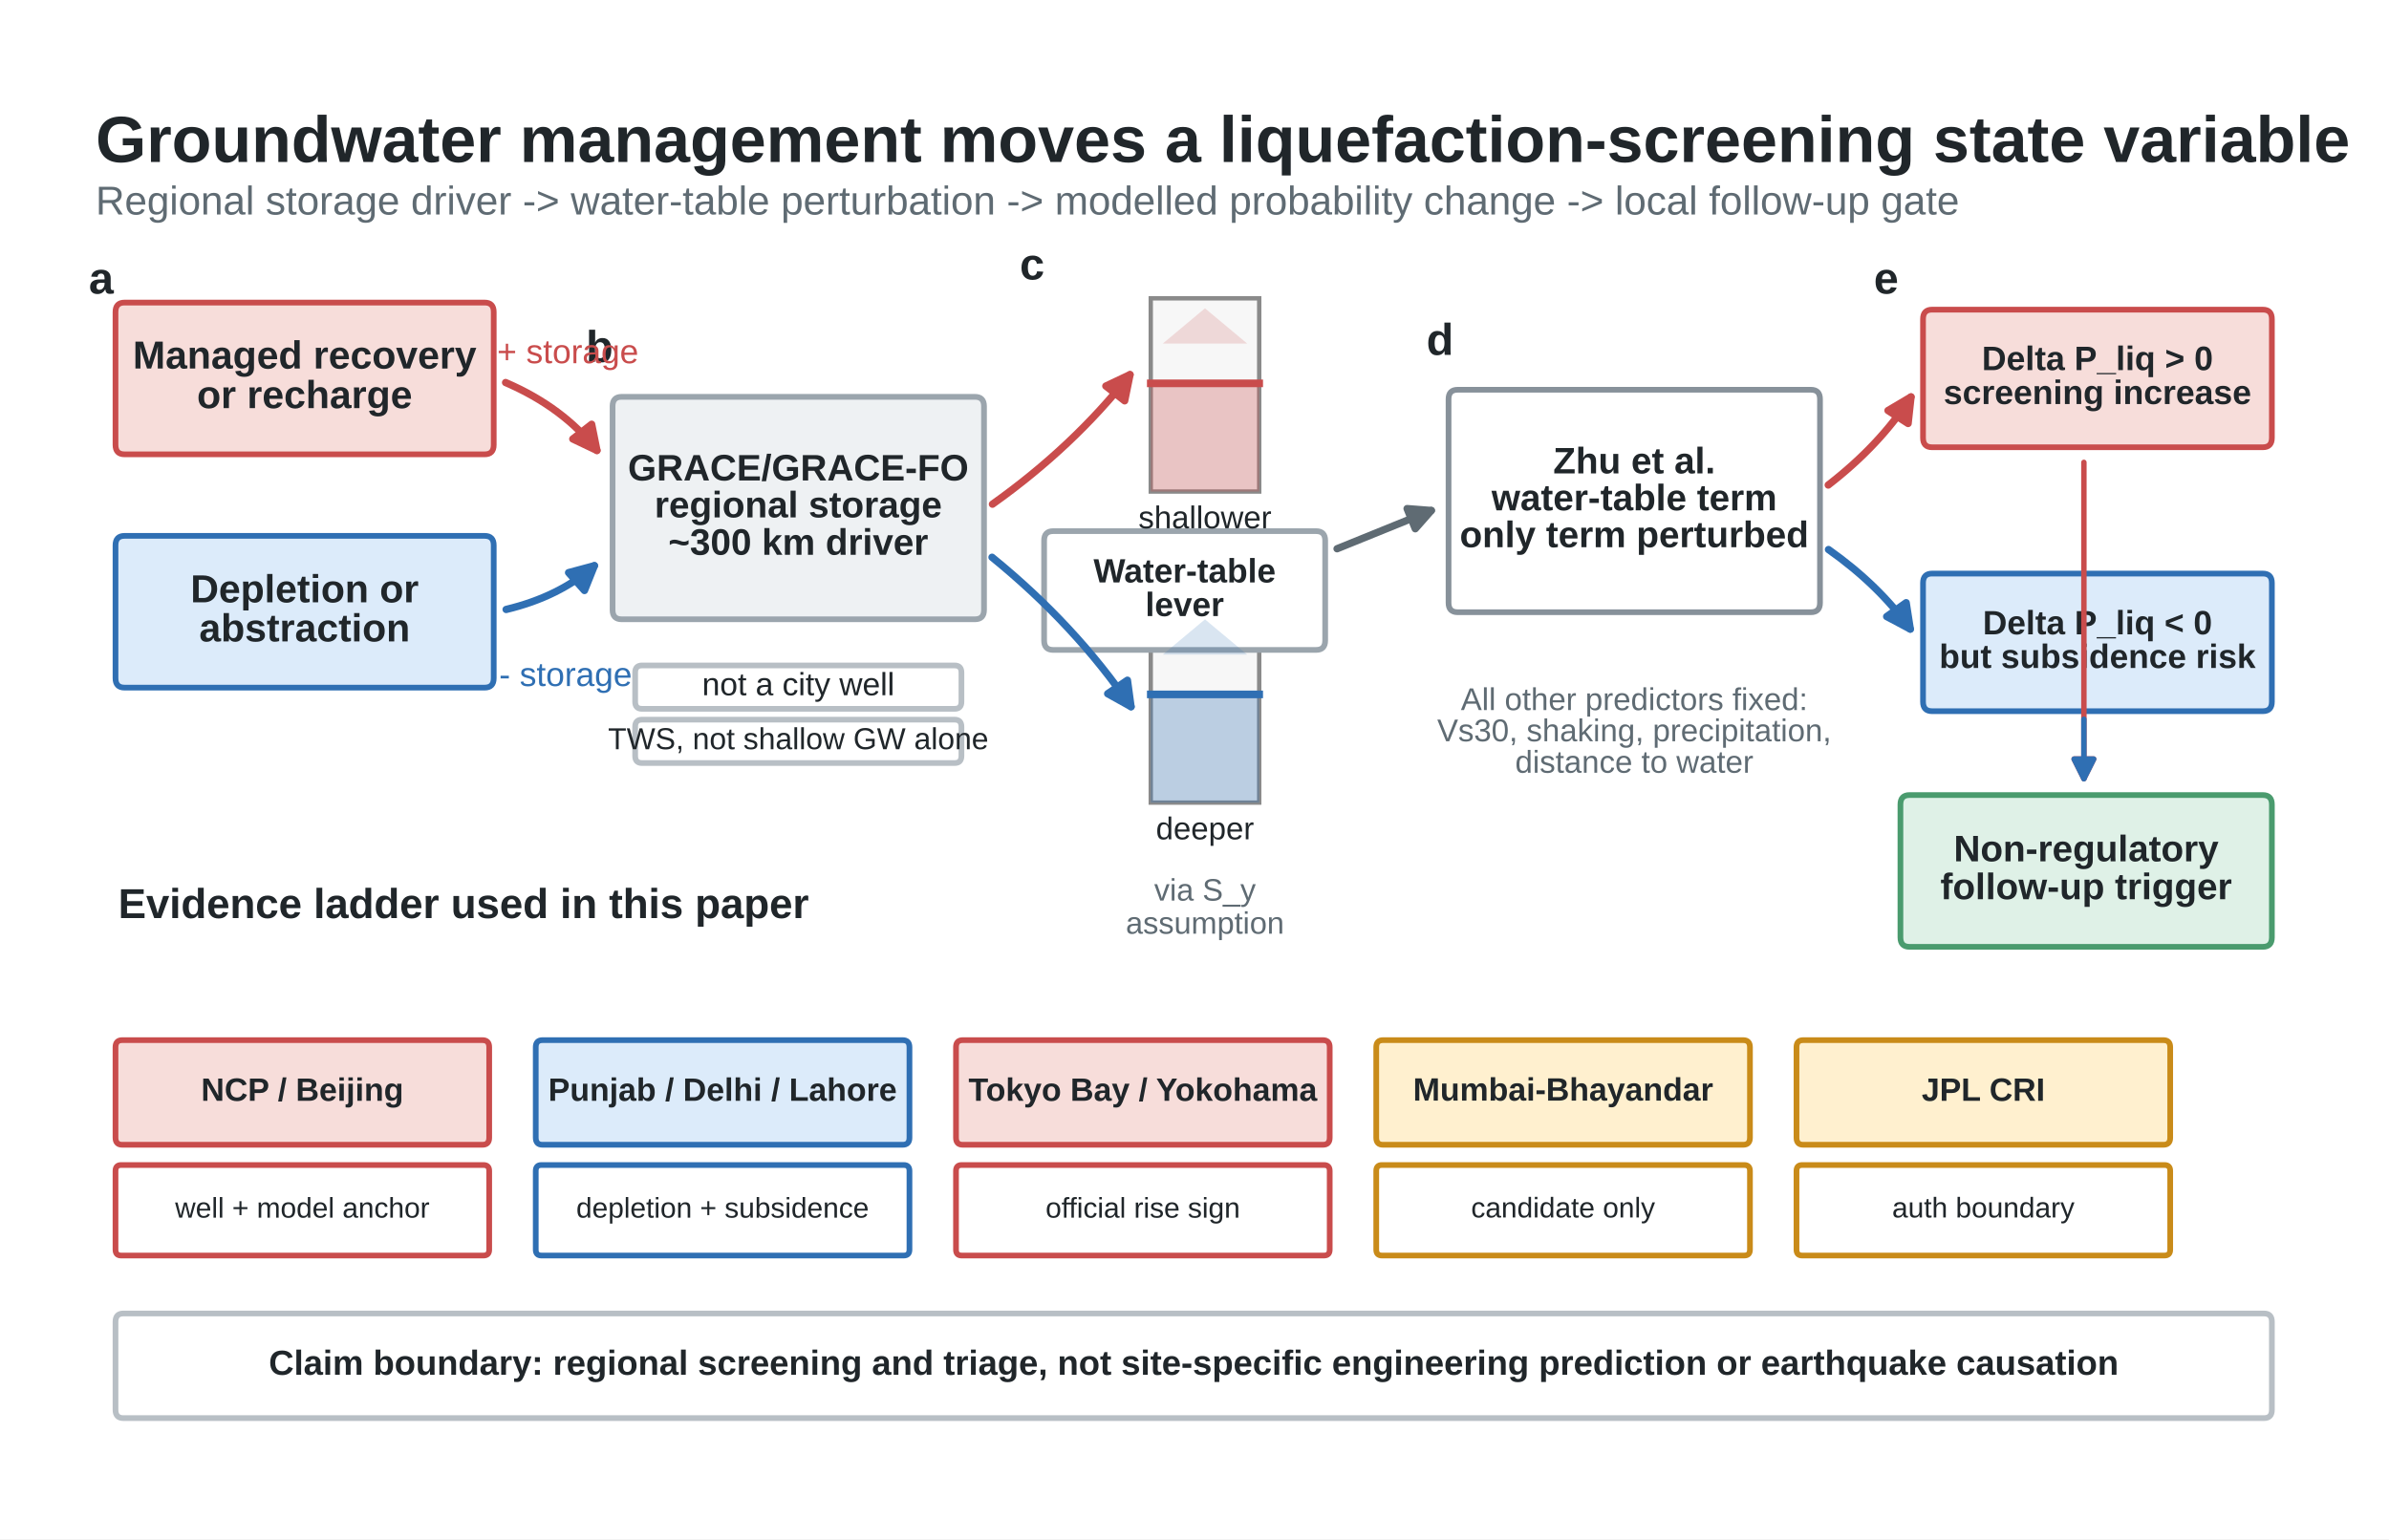
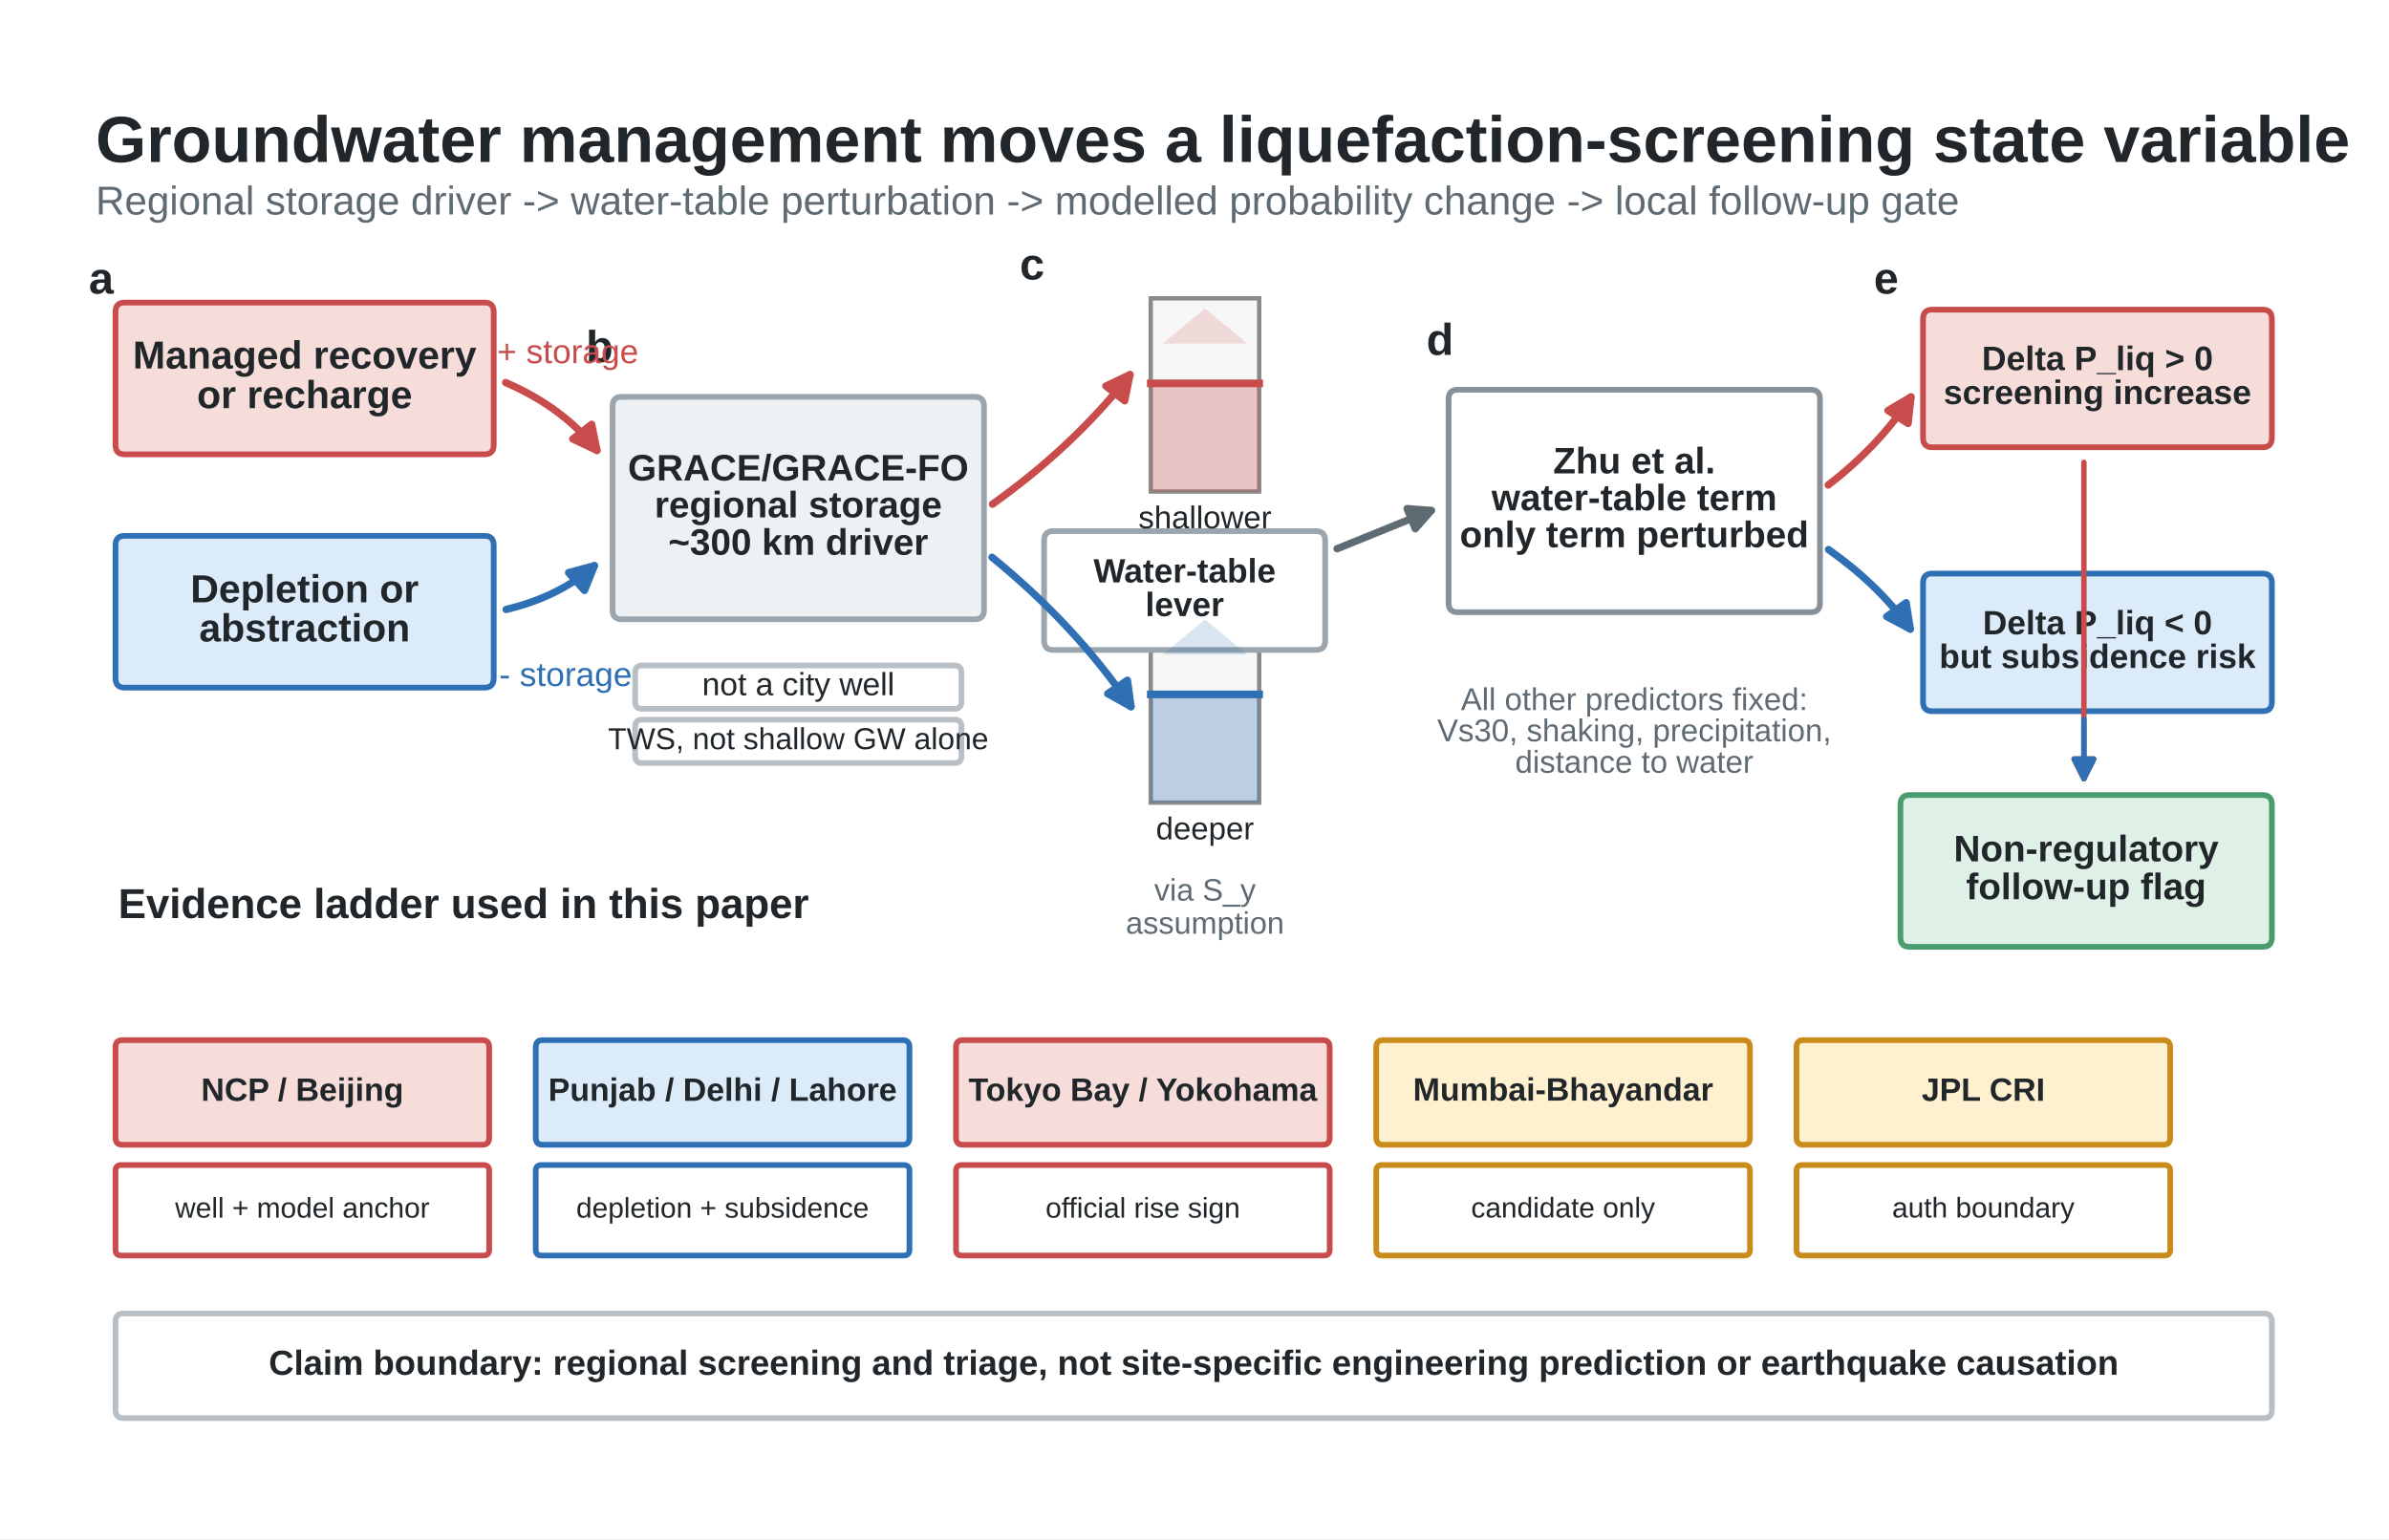
<svg xmlns="http://www.w3.org/2000/svg" width="439.554pt" height="283.284pt" viewBox="0 0 439.554 283.284" version="1.1">
  <defs>
    <style type="text/css">*{stroke-linejoin: round; stroke-linecap: butt}</style>
  </defs>
  <g id="figure_1">
    <g id="patch_1">
      <path d="M 0 283.284  L 439.554 283.284  L 439.554 0  L 0 0  z " style="fill: #ffffff" />
    </g>
    <g id="axes_1">
      <g id="patch_2">
-         <path d="M 211.729 90.467  L 231.683 90.467  L 231.683 54.905  L 211.729 54.905  z " clip-path="url(#pfce3f75acd)" style="fill: #f7f7f7; stroke: #8a8a8a; stroke-width: 0.8; stroke-linejoin: miter" />
+         <path d="M 211.729 90.467  L 231.683 90.467  L 231.683 54.905  L 211.729 54.905  z " clip-path="url(#p5f817af151)" style="fill: #f7f7f7; stroke: #8a8a8a; stroke-width: 0.8; stroke-linejoin: miter" />
      </g>
      <g id="patch_3">
-         <path d="M 211.729 90.467  L 231.683 90.467  L 231.683 70.553  L 211.729 70.553  z " clip-path="url(#pfce3f75acd)" style="fill: #c94c4c; opacity: 0.3" />
+         <path d="M 211.729 90.467  L 231.683 90.467  L 231.683 70.553  L 211.729 70.553  z " clip-path="url(#p5f817af151)" style="fill: #c94c4c; opacity: 0.3" />
      </g>
      <g id="patch_4">
-         <path d="M 211.729 147.714  L 231.683 147.714  L 231.683 112.151  L 211.729 112.151  z " clip-path="url(#pfce3f75acd)" style="fill: #f7f7f7; stroke: #8a8a8a; stroke-width: 0.8; stroke-linejoin: miter" />
+         <path d="M 211.729 147.714  L 231.683 147.714  L 231.683 112.151  L 211.729 112.151  z " clip-path="url(#p5f817af151)" style="fill: #f7f7f7; stroke: #8a8a8a; stroke-width: 0.8; stroke-linejoin: miter" />
      </g>
      <g id="patch_5">
-         <path d="M 211.729 147.714  L 231.683 147.714  L 231.683 127.799  L 211.729 127.799  z " clip-path="url(#pfce3f75acd)" style="fill: #2f6fb3; opacity: 0.3" />
+         <path d="M 211.729 147.714  L 231.683 147.714  L 231.683 127.799  L 211.729 127.799  z " clip-path="url(#p5f817af151)" style="fill: #2f6fb3; opacity: 0.3" />
      </g>
      <g id="patch_6">
-         <path d="M 22.914 83.615  L 89.178 83.615  Q 90.841 83.615 90.841 81.88  L 90.841 57.421  Q 90.841 55.686 89.178 55.686  L 22.914 55.686  Q 21.251 55.686 21.251 57.421  L 21.251 81.88  Q 21.251 83.615 22.914 83.615  z " clip-path="url(#pfce3f75acd)" style="fill: #f7ddda; stroke: #c94c4c; stroke-width: 1.05; stroke-linejoin: miter" />
+         <path d="M 22.914 83.615  L 89.178 83.615  Q 90.841 83.615 90.841 81.88  L 90.841 57.421  Q 90.841 55.686 89.178 55.686  L 22.914 55.686  Q 21.251 55.686 21.251 57.421  L 21.251 81.88  Q 21.251 83.615 22.914 83.615  z " clip-path="url(#p5f817af151)" style="fill: #f7ddda; stroke: #c94c4c; stroke-width: 1.05; stroke-linejoin: miter" />
      </g>
      <g id="patch_7">
-         <path d="M 22.914 126.55  L 89.178 126.55  Q 90.841 126.55 90.841 124.815  L 90.841 100.355  Q 90.841 98.621 89.178 98.621  L 22.914 98.621  Q 21.251 98.621 21.251 100.355  L 21.251 124.815  Q 21.251 126.55 22.914 126.55  z " clip-path="url(#pfce3f75acd)" style="fill: #dcebfa; stroke: #2f6fb3; stroke-width: 1.05; stroke-linejoin: miter" />
+         <path d="M 22.914 126.55  L 89.178 126.55  Q 90.841 126.55 90.841 124.815  L 90.841 100.355  Q 90.841 98.621 89.178 98.621  L 22.914 98.621  Q 21.251 98.621 21.251 100.355  L 21.251 124.815  Q 21.251 126.55 22.914 126.55  z " clip-path="url(#p5f817af151)" style="fill: #dcebfa; stroke: #2f6fb3; stroke-width: 1.05; stroke-linejoin: miter" />
      </g>
      <g id="patch_8">
-         <path d="M 114.37 113.973  L 179.387 113.973  Q 181.05 113.973 181.05 112.238  L 181.05 74.768  Q 181.05 73.033 179.387 73.033  L 114.37 73.033  Q 112.707 73.033 112.707 74.768  L 112.707 112.238  Q 112.707 113.973 114.37 113.973  z " clip-path="url(#pfce3f75acd)" style="fill: #eef1f3; stroke: #9ba5ad; stroke-width: 1.05; stroke-linejoin: miter" />
+         <path d="M 114.37 113.973  L 179.387 113.973  Q 181.05 113.973 181.05 112.238  L 181.05 74.768  Q 181.05 73.033 179.387 73.033  L 114.37 73.033  Q 112.707 73.033 112.707 74.768  L 112.707 112.238  Q 112.707 113.973 114.37 113.973  z " clip-path="url(#p5f817af151)" style="fill: #eef1f3; stroke: #9ba5ad; stroke-width: 1.05; stroke-linejoin: miter" />
      </g>
      <g id="patch_9">
-         <path d="M 118.111 130.453  L 175.646 130.453  Q 176.893 130.453 176.893 129.152  L 176.893 123.774  Q 176.893 122.473 175.646 122.473  L 118.111 122.473  Q 116.864 122.473 116.864 123.774  L 116.864 129.152  Q 116.864 130.453 118.111 130.453  z " clip-path="url(#pfce3f75acd)" style="fill: #ffffff; stroke: #b8bfc5; stroke-width: 1.05; stroke-linejoin: miter" />
+         <path d="M 118.111 130.453  L 175.646 130.453  Q 176.893 130.453 176.893 129.152  L 176.893 123.774  Q 176.893 122.473 175.646 122.473  L 118.111 122.473  Q 116.864 122.473 116.864 123.774  L 116.864 129.152  Q 116.864 130.453 118.111 130.453  z " clip-path="url(#p5f817af151)" style="fill: #ffffff; stroke: #b8bfc5; stroke-width: 1.05; stroke-linejoin: miter" />
      </g>
      <g id="patch_10">
-         <path d="M 118.111 140.428  L 175.646 140.428  Q 176.893 140.428 176.893 139.127  L 176.893 133.749  Q 176.893 132.448 175.646 132.448  L 118.111 132.448  Q 116.864 132.448 116.864 133.749  L 116.864 139.127  Q 116.864 140.428 118.111 140.428  z " clip-path="url(#pfce3f75acd)" style="fill: #ffffff; stroke: #b8bfc5; stroke-width: 1.05; stroke-linejoin: miter" />
+         <path d="M 118.111 140.428  L 175.646 140.428  Q 176.893 140.428 176.893 139.127  L 176.893 133.749  Q 176.893 132.448 175.646 132.448  L 118.111 132.448  Q 116.864 132.448 116.864 133.749  L 116.864 139.127  Q 116.864 140.428 118.111 140.428  z " clip-path="url(#p5f817af151)" style="fill: #ffffff; stroke: #b8bfc5; stroke-width: 1.05; stroke-linejoin: miter" />
      </g>
      <g id="patch_11">
-         <path d="M 193.771 119.611  L 242.159 119.611  Q 243.822 119.611 243.822 117.876  L 243.822 99.488  Q 243.822 97.753 242.159 97.753  L 193.771 97.753  Q 192.108 97.753 192.108 99.488  L 192.108 117.876  Q 192.108 119.611 193.771 119.611  z " clip-path="url(#pfce3f75acd)" style="fill: #ffffff; stroke: #9ba5ad; stroke-width: 1.05; stroke-linejoin: miter" />
+         <path d="M 193.771 119.611  L 242.159 119.611  Q 243.822 119.611 243.822 117.876  L 243.822 99.488  Q 243.822 97.753 242.159 97.753  L 193.771 97.753  Q 192.108 97.753 192.108 99.488  L 192.108 117.876  Q 192.108 119.611 193.771 119.611  z " clip-path="url(#p5f817af151)" style="fill: #ffffff; stroke: #9ba5ad; stroke-width: 1.05; stroke-linejoin: miter" />
      </g>
      <g id="patch_12">
-         <path d="M 215.321 62.729  L 221.706 57.395  L 228.092 62.729  z " clip-path="url(#pfce3f75acd)" style="fill: #c94c4c; opacity: 0.18; stroke: #c94c4c; stroke-linejoin: miter" />
+         <path d="M 215.321 62.729  L 221.706 57.395  L 228.092 62.729  z " clip-path="url(#p5f817af151)" style="fill: #c94c4c; opacity: 0.18; stroke: #c94c4c; stroke-linejoin: miter" />
      </g>
      <g id="patch_13">
-         <path d="M 215.321 119.975  L 221.706 114.641  L 228.092 119.975  z " clip-path="url(#pfce3f75acd)" style="fill: #2f6fb3; opacity: 0.18; stroke: #2f6fb3; stroke-linejoin: miter" />
+         <path d="M 215.321 119.975  L 221.706 114.641  L 228.092 119.975  z " clip-path="url(#p5f817af151)" style="fill: #2f6fb3; opacity: 0.18; stroke: #2f6fb3; stroke-linejoin: miter" />
      </g>
      <g id="patch_14">
-         <path d="M 268.183 112.672  L 333.2 112.672  Q 334.863 112.672 334.863 110.937  L 334.863 73.467  Q 334.863 71.732 333.2 71.732  L 268.183 71.732  Q 266.52 71.732 266.52 73.467  L 266.52 110.937  Q 266.52 112.672 268.183 112.672  z " clip-path="url(#pfce3f75acd)" style="fill: #ffffff; stroke: #87919a; stroke-width: 1.05; stroke-linejoin: miter" />
+         <path d="M 268.183 112.672  L 333.2 112.672  Q 334.863 112.672 334.863 110.937  L 334.863 73.467  Q 334.863 71.732 333.2 71.732  L 268.183 71.732  Q 266.52 71.732 266.52 73.467  L 266.52 110.937  Q 266.52 112.672 268.183 112.672  z " clip-path="url(#p5f817af151)" style="fill: #ffffff; stroke: #87919a; stroke-width: 1.05; stroke-linejoin: miter" />
      </g>
      <g id="patch_15">
-         <path d="M 355.482 82.314  L 416.342 82.314  Q 418.005 82.314 418.005 80.579  L 418.005 58.722  Q 418.005 56.987 416.342 56.987  L 355.482 56.987  Q 353.819 56.987 353.819 58.722  L 353.819 80.579  Q 353.819 82.314 355.482 82.314  z " clip-path="url(#pfce3f75acd)" style="fill: #f7ddda; stroke: #c94c4c; stroke-width: 1.05; stroke-linejoin: miter" />
+         <path d="M 355.482 82.314  L 416.342 82.314  Q 418.005 82.314 418.005 80.579  L 418.005 58.722  Q 418.005 56.987 416.342 56.987  L 355.482 56.987  Q 353.819 56.987 353.819 58.722  L 353.819 80.579  Q 353.819 82.314 355.482 82.314  z " clip-path="url(#p5f817af151)" style="fill: #f7ddda; stroke: #c94c4c; stroke-width: 1.05; stroke-linejoin: miter" />
      </g>
      <g id="patch_16">
-         <path d="M 355.482 130.887  L 416.342 130.887  Q 418.005 130.887 418.005 129.152  L 418.005 107.294  Q 418.005 105.56 416.342 105.56  L 355.482 105.56  Q 353.819 105.56 353.819 107.294  L 353.819 129.152  Q 353.819 130.887 355.482 130.887  z " clip-path="url(#pfce3f75acd)" style="fill: #dcebfa; stroke: #2f6fb3; stroke-width: 1.05; stroke-linejoin: miter" />
+         <path d="M 355.482 130.887  L 416.342 130.887  Q 418.005 130.887 418.005 129.152  L 418.005 107.294  Q 418.005 105.56 416.342 105.56  L 355.482 105.56  Q 353.819 105.56 353.819 107.294  L 353.819 129.152  Q 353.819 130.887 355.482 130.887  z " clip-path="url(#p5f817af151)" style="fill: #dcebfa; stroke: #2f6fb3; stroke-width: 1.05; stroke-linejoin: miter" />
      </g>
      <g id="patch_17">
-         <path d="M 351.325 174.255  L 416.342 174.255  Q 418.005 174.255 418.005 172.52  L 418.005 148.061  Q 418.005 146.326 416.342 146.326  L 351.325 146.326  Q 349.662 146.326 349.662 148.061  L 349.662 172.52  Q 349.662 174.255 351.325 174.255  z " clip-path="url(#pfce3f75acd)" style="fill: #dff1e7; stroke: #4a9b6e; stroke-width: 1.05; stroke-linejoin: miter" />
+         <path d="M 351.325 174.255  L 416.342 174.255  Q 418.005 174.255 418.005 172.52  L 418.005 148.061  Q 418.005 146.326 416.342 146.326  L 351.325 146.326  Q 349.662 146.326 349.662 148.061  L 349.662 172.52  Q 349.662 174.255 351.325 174.255  z " clip-path="url(#p5f817af151)" style="fill: #dff1e7; stroke: #4a9b6e; stroke-width: 1.05; stroke-linejoin: miter" />
      </g>
      <g id="patch_18">
-         <path d="M 22.498 210.684  L 88.762 210.684  Q 90.009 210.684 90.009 209.383  L 90.009 192.73  Q 90.009 191.429 88.762 191.429  L 22.498 191.429  Q 21.251 191.429 21.251 192.73  L 21.251 209.383  Q 21.251 210.684 22.498 210.684  z " clip-path="url(#pfce3f75acd)" style="fill: #f7ddda; stroke: #c94c4c; stroke-width: 1.05; stroke-linejoin: miter" />
+         <path d="M 22.498 210.684  L 88.762 210.684  Q 90.009 210.684 90.009 209.383  L 90.009 192.73  Q 90.009 191.429 88.762 191.429  L 22.498 191.429  Q 21.251 191.429 21.251 192.73  L 21.251 209.383  Q 21.251 210.684 22.498 210.684  z " clip-path="url(#p5f817af151)" style="fill: #f7ddda; stroke: #c94c4c; stroke-width: 1.05; stroke-linejoin: miter" />
      </g>
      <g id="patch_19">
-         <path d="M 22.29 231.068  L 88.97 231.068  Q 90.009 231.068 90.009 229.983  L 90.009 215.498  Q 90.009 214.414 88.97 214.414  L 22.29 214.414  Q 21.251 214.414 21.251 215.498  L 21.251 229.983  Q 21.251 231.068 22.29 231.068  z " clip-path="url(#pfce3f75acd)" style="fill: #ffffff; stroke: #c94c4c; stroke-width: 1.05; stroke-linejoin: miter" />
+         <path d="M 22.29 231.068  L 88.97 231.068  Q 90.009 231.068 90.009 229.983  L 90.009 215.498  Q 90.009 214.414 88.97 214.414  L 22.29 214.414  Q 21.251 214.414 21.251 215.498  L 21.251 229.983  Q 21.251 231.068 22.29 231.068  z " clip-path="url(#p5f817af151)" style="fill: #ffffff; stroke: #c94c4c; stroke-width: 1.05; stroke-linejoin: miter" />
      </g>
      <g id="patch_20">
-         <path d="M 99.82 210.684  L 166.084 210.684  Q 167.331 210.684 167.331 209.383  L 167.331 192.73  Q 167.331 191.429 166.084 191.429  L 99.82 191.429  Q 98.573 191.429 98.573 192.73  L 98.573 209.383  Q 98.573 210.684 99.82 210.684  z " clip-path="url(#pfce3f75acd)" style="fill: #dcebfa; stroke: #2f6fb3; stroke-width: 1.05; stroke-linejoin: miter" />
+         <path d="M 99.82 210.684  L 166.084 210.684  Q 167.331 210.684 167.331 209.383  L 167.331 192.73  Q 167.331 191.429 166.084 191.429  L 99.82 191.429  Q 98.573 191.429 98.573 192.73  L 98.573 209.383  Q 98.573 210.684 99.82 210.684  z " clip-path="url(#p5f817af151)" style="fill: #dcebfa; stroke: #2f6fb3; stroke-width: 1.05; stroke-linejoin: miter" />
      </g>
      <g id="patch_21">
-         <path d="M 99.612 231.068  L 166.292 231.068  Q 167.331 231.068 167.331 229.983  L 167.331 215.498  Q 167.331 214.414 166.292 214.414  L 99.612 214.414  Q 98.573 214.414 98.573 215.498  L 98.573 229.983  Q 98.573 231.068 99.612 231.068  z " clip-path="url(#pfce3f75acd)" style="fill: #ffffff; stroke: #2f6fb3; stroke-width: 1.05; stroke-linejoin: miter" />
+         <path d="M 99.612 231.068  L 166.292 231.068  Q 167.331 231.068 167.331 229.983  L 167.331 215.498  Q 167.331 214.414 166.292 214.414  L 99.612 214.414  Q 98.573 214.414 98.573 215.498  L 98.573 229.983  Q 98.573 231.068 99.612 231.068  z " clip-path="url(#p5f817af151)" style="fill: #ffffff; stroke: #2f6fb3; stroke-width: 1.05; stroke-linejoin: miter" />
      </g>
      <g id="patch_22">
-         <path d="M 177.142 210.684  L 243.406 210.684  Q 244.654 210.684 244.654 209.383  L 244.654 192.73  Q 244.654 191.429 243.406 191.429  L 177.142 191.429  Q 175.895 191.429 175.895 192.73  L 175.895 209.383  Q 175.895 210.684 177.142 210.684  z " clip-path="url(#pfce3f75acd)" style="fill: #f7ddda; stroke: #c94c4c; stroke-width: 1.05; stroke-linejoin: miter" />
+         <path d="M 177.142 210.684  L 243.406 210.684  Q 244.654 210.684 244.654 209.383  L 244.654 192.73  Q 244.654 191.429 243.406 191.429  L 177.142 191.429  Q 175.895 191.429 175.895 192.73  L 175.895 209.383  Q 175.895 210.684 177.142 210.684  z " clip-path="url(#p5f817af151)" style="fill: #f7ddda; stroke: #c94c4c; stroke-width: 1.05; stroke-linejoin: miter" />
      </g>
      <g id="patch_23">
-         <path d="M 176.934 231.068  L 243.614 231.068  Q 244.654 231.068 244.654 229.983  L 244.654 215.498  Q 244.654 214.414 243.614 214.414  L 176.934 214.414  Q 175.895 214.414 175.895 215.498  L 175.895 229.983  Q 175.895 231.068 176.934 231.068  z " clip-path="url(#pfce3f75acd)" style="fill: #ffffff; stroke: #c94c4c; stroke-width: 1.05; stroke-linejoin: miter" />
+         <path d="M 176.934 231.068  L 243.614 231.068  Q 244.654 231.068 244.654 229.983  L 244.654 215.498  Q 244.654 214.414 243.614 214.414  L 176.934 214.414  Q 175.895 214.414 175.895 215.498  L 175.895 229.983  Q 175.895 231.068 176.934 231.068  z " clip-path="url(#p5f817af151)" style="fill: #ffffff; stroke: #c94c4c; stroke-width: 1.05; stroke-linejoin: miter" />
      </g>
      <g id="patch_24">
-         <path d="M 254.464 210.684  L 320.728 210.684  Q 321.976 210.684 321.976 209.383  L 321.976 192.73  Q 321.976 191.429 320.728 191.429  L 254.464 191.429  Q 253.217 191.429 253.217 192.73  L 253.217 209.383  Q 253.217 210.684 254.464 210.684  z " clip-path="url(#pfce3f75acd)" style="fill: #fff0cf; stroke: #c98b19; stroke-width: 1.05; stroke-linejoin: miter" />
+         <path d="M 254.464 210.684  L 320.728 210.684  Q 321.976 210.684 321.976 209.383  L 321.976 192.73  Q 321.976 191.429 320.728 191.429  L 254.464 191.429  Q 253.217 191.429 253.217 192.73  L 253.217 209.383  Q 253.217 210.684 254.464 210.684  z " clip-path="url(#p5f817af151)" style="fill: #fff0cf; stroke: #c98b19; stroke-width: 1.05; stroke-linejoin: miter" />
      </g>
      <g id="patch_25">
-         <path d="M 254.256 231.068  L 320.936 231.068  Q 321.976 231.068 321.976 229.983  L 321.976 215.498  Q 321.976 214.414 320.936 214.414  L 254.256 214.414  Q 253.217 214.414 253.217 215.498  L 253.217 229.983  Q 253.217 231.068 254.256 231.068  z " clip-path="url(#pfce3f75acd)" style="fill: #ffffff; stroke: #c98b19; stroke-width: 1.05; stroke-linejoin: miter" />
+         <path d="M 254.256 231.068  L 320.936 231.068  Q 321.976 231.068 321.976 229.983  L 321.976 215.498  Q 321.976 214.414 320.936 214.414  L 254.256 214.414  Q 253.217 214.414 253.217 215.498  L 253.217 229.983  Q 253.217 231.068 254.256 231.068  z " clip-path="url(#p5f817af151)" style="fill: #ffffff; stroke: #c98b19; stroke-width: 1.05; stroke-linejoin: miter" />
      </g>
      <g id="patch_26">
-         <path d="M 331.786 210.684  L 398.051 210.684  Q 399.298 210.684 399.298 209.383  L 399.298 192.73  Q 399.298 191.429 398.051 191.429  L 331.786 191.429  Q 330.539 191.429 330.539 192.73  L 330.539 209.383  Q 330.539 210.684 331.786 210.684  z " clip-path="url(#pfce3f75acd)" style="fill: #fff0cf; stroke: #c98b19; stroke-width: 1.05; stroke-linejoin: miter" />
+         <path d="M 331.786 210.684  L 398.051 210.684  Q 399.298 210.684 399.298 209.383  L 399.298 192.73  Q 399.298 191.429 398.051 191.429  L 331.786 191.429  Q 330.539 191.429 330.539 192.73  L 330.539 209.383  Q 330.539 210.684 331.786 210.684  z " clip-path="url(#p5f817af151)" style="fill: #fff0cf; stroke: #c98b19; stroke-width: 1.05; stroke-linejoin: miter" />
      </g>
      <g id="patch_27">
-         <path d="M 331.579 231.068  L 398.258 231.068  Q 399.298 231.068 399.298 229.983  L 399.298 215.498  Q 399.298 214.414 398.258 214.414  L 331.579 214.414  Q 330.539 214.414 330.539 215.498  L 330.539 229.983  Q 330.539 231.068 331.579 231.068  z " clip-path="url(#pfce3f75acd)" style="fill: #ffffff; stroke: #c98b19; stroke-width: 1.05; stroke-linejoin: miter" />
+         <path d="M 331.579 231.068  L 398.258 231.068  Q 399.298 231.068 399.298 229.983  L 399.298 215.498  Q 399.298 214.414 398.258 214.414  L 331.579 214.414  Q 330.539 214.414 330.539 215.498  L 330.539 229.983  Q 330.539 231.068 331.579 231.068  z " clip-path="url(#p5f817af151)" style="fill: #ffffff; stroke: #c98b19; stroke-width: 1.05; stroke-linejoin: miter" />
      </g>
      <g id="patch_28">
-         <path d="M 22.706 260.992  L 416.55 260.992  Q 418.005 260.992 418.005 259.474  L 418.005 243.254  Q 418.005 241.736 416.55 241.736  L 22.706 241.736  Q 21.251 241.736 21.251 243.254  L 21.251 259.474  Q 21.251 260.992 22.706 260.992  z " clip-path="url(#pfce3f75acd)" style="fill: #ffffff; stroke: #b8bfc5; stroke-width: 1.05; stroke-linejoin: miter" />
+         <path d="M 22.706 260.992  L 416.55 260.992  Q 418.005 260.992 418.005 259.474  L 418.005 243.254  Q 418.005 241.736 416.55 241.736  L 22.706 241.736  Q 21.251 241.736 21.251 243.254  L 21.251 259.474  Q 21.251 260.992 22.706 260.992  z " clip-path="url(#p5f817af151)" style="fill: #ffffff; stroke: #b8bfc5; stroke-width: 1.05; stroke-linejoin: miter" />
      </g>
      <g id="text_1">
        <text style="font-weight: 700; font-size: 12px; font-family: 'Arial', 'Helvetica', 'DejaVu Sans', sans-serif; text-anchor: start; fill: #20262a" x="17.593" y="29.814" transform="rotate(-0 17.59275 29.81351)">Groundwater management moves a liquefaction-screening state variable</text>
      </g>
      <g id="text_2">
        <text style="font-size: 7.4px; font-family: 'Arial', 'Helvetica', 'DejaVu Sans', sans-serif; text-anchor: start; fill: #5f6b73" x="17.593" y="39.475" transform="rotate(-0 17.59275 39.47537)">Regional storage driver -&gt; water-table perturbation -&gt; modelled probability change -&gt; local follow-up gate</text>
      </g>
      <g id="text_3">
        <text style="font-weight: 700; font-size: 7.2px; font-family: 'Arial', 'Helvetica', 'DejaVu Sans', sans-serif; fill: #20262a" transform="translate(24.43399 67.82588)">Managed recovery</text>
        <text style="font-weight: 700; font-size: 7.2px; font-family: 'Arial', 'Helvetica', 'DejaVu Sans', sans-serif; fill: #20262a" transform="translate(36.23805 75.11332)">or recharge</text>
      </g>
      <g id="text_4">
        <text style="font-weight: 700; font-size: 7.2px; font-family: 'Arial', 'Helvetica', 'DejaVu Sans', sans-serif; fill: #20262a" transform="translate(35.04668 110.8551)">Depletion or</text>
        <text style="font-weight: 700; font-size: 7.2px; font-family: 'Arial', 'Helvetica', 'DejaVu Sans', sans-serif; fill: #20262a" transform="translate(36.64305 118.048)">abstraction</text>
      </g>
      <g id="text_5">
        <text style="font-weight: 700; font-size: 6.8px; font-family: 'Arial', 'Helvetica', 'DejaVu Sans', sans-serif; fill: #20262a" transform="translate(115.5231 88.42782)">GRACE/GRACE-FO</text>
        <text style="font-weight: 700; font-size: 6.8px; font-family: 'Arial', 'Helvetica', 'DejaVu Sans', sans-serif; fill: #20262a" transform="translate(120.4292 95.22115)">regional storage</text>
        <text style="font-weight: 700; font-size: 6.8px; font-family: 'Arial', 'Helvetica', 'DejaVu Sans', sans-serif; fill: #20262a" transform="translate(122.9681 102.1037)">~300 km driver</text>
      </g>
      <g id="text_6">
        <text style="font-size: 5.9px; font-family: 'Arial', 'Helvetica', 'DejaVu Sans', sans-serif; text-anchor: middle; fill: #20262a" x="146.879" y="127.954" transform="rotate(-0 146.8786 127.9537)">not a city well</text>
      </g>
      <g id="text_7">
        <text style="font-size: 5.6px; font-family: 'Arial', 'Helvetica', 'DejaVu Sans', sans-serif; text-anchor: middle; fill: #20262a" x="146.879" y="137.885" transform="rotate(-0 146.8786 137.8855)">TWS, not shallow GW alone</text>
      </g>
      <g id="text_8">
        <text style="font-weight: 700; font-size: 6.2px; font-family: 'Arial', 'Helvetica', 'DejaVu Sans', sans-serif; fill: #20262a" transform="translate(201.2017 107.1922)">Water-table</text>
        <text style="font-weight: 700; font-size: 6.2px; font-family: 'Arial', 'Helvetica', 'DejaVu Sans', sans-serif; fill: #20262a" transform="translate(210.7255 113.3861)">lever</text>
      </g>
      <g id="line2d_1">
-         <path d="M 211.729 70.553  L 231.683 70.553  " clip-path="url(#pfce3f75acd)" style="fill: none; stroke: #c94c4c; stroke-width: 1.4; stroke-linecap: square" />
+         <path d="M 211.729 70.553  L 231.683 70.553  " clip-path="url(#p5f817af151)" style="fill: none; stroke: #c94c4c; stroke-width: 1.4; stroke-linecap: square" />
      </g>
      <g id="text_9">
        <text style="font-size: 5.8px; font-family: 'Arial', 'Helvetica', 'DejaVu Sans', sans-serif; text-anchor: middle; fill: #20262a" x="221.706" y="97.221" transform="rotate(-0 221.7064 97.22094)">shallower</text>
      </g>
      <g id="line2d_2">
-         <path d="M 211.729 127.799  L 231.683 127.799  " clip-path="url(#pfce3f75acd)" style="fill: none; stroke: #2f6fb3; stroke-width: 1.4; stroke-linecap: square" />
+         <path d="M 211.729 127.799  L 231.683 127.799  " clip-path="url(#p5f817af151)" style="fill: none; stroke: #2f6fb3; stroke-width: 1.4; stroke-linecap: square" />
      </g>
      <g id="text_10">
        <text style="font-size: 5.8px; font-family: 'Arial', 'Helvetica', 'DejaVu Sans', sans-serif; text-anchor: middle; fill: #20262a" x="221.706" y="154.467" transform="rotate(-0 221.7064 154.4672)">deeper</text>
      </g>
      <g id="text_11">
        <text style="font-size: 5.7px; font-family: 'Arial', 'Helvetica', 'DejaVu Sans', sans-serif; fill: #5f6b73" transform="translate(212.3606 165.7409)">via S_y</text>
        <text style="font-size: 5.7px; font-family: 'Arial', 'Helvetica', 'DejaVu Sans', sans-serif; fill: #5f6b73" transform="translate(207.1331 171.8365)">assumption</text>
      </g>
      <g id="text_12">
        <text style="font-weight: 700; font-size: 6.8px; font-family: 'Arial', 'Helvetica', 'DejaVu Sans', sans-serif; fill: #20262a" transform="translate(285.7695 87.12677)">Zhu et al.</text>
        <text style="font-weight: 700; font-size: 6.8px; font-family: 'Arial', 'Helvetica', 'DejaVu Sans', sans-serif; fill: #20262a" transform="translate(274.4289 93.9201)">water-table term</text>
        <text style="font-weight: 700; font-size: 6.8px; font-family: 'Arial', 'Helvetica', 'DejaVu Sans', sans-serif; fill: #20262a" transform="translate(268.5772 100.7134)">only term perturbed</text>
      </g>
      <g id="text_13">
        <text style="font-size: 5.8px; font-family: 'Arial', 'Helvetica', 'DejaVu Sans', sans-serif; fill: #5f6b73" transform="translate(268.779 130.6853)">All other predictors fixed:</text>
        <text style="font-size: 5.8px; font-family: 'Arial', 'Helvetica', 'DejaVu Sans', sans-serif; fill: #5f6b73" transform="translate(264.4222 136.4237)">Vs30, shaking, precipitation,</text>
        <text style="font-size: 5.8px; font-family: 'Arial', 'Helvetica', 'DejaVu Sans', sans-serif; fill: #5f6b73" transform="translate(278.77 142.2111)">distance to water</text>
      </g>
      <g id="text_14">
        <text style="font-weight: 700; font-size: 6.25px; font-family: 'Arial', 'Helvetica', 'DejaVu Sans', sans-serif; fill: #20262a" transform="translate(364.6359 68.11546)">Delta P_liq &gt; 0</text>
        <text style="font-weight: 700; font-size: 6.25px; font-family: 'Arial', 'Helvetica', 'DejaVu Sans', sans-serif; fill: #20262a" transform="translate(357.5998 74.36226)">screening increase</text>
      </g>
      <g id="text_15">
        <text style="font-weight: 700; font-size: 6.2px; font-family: 'Arial', 'Helvetica', 'DejaVu Sans', sans-serif; fill: #20262a" transform="translate(364.8061 116.741)">Delta P_liq &lt; 0</text>
        <text style="font-weight: 700; font-size: 6.2px; font-family: 'Arial', 'Helvetica', 'DejaVu Sans', sans-serif; fill: #20262a" transform="translate(356.8004 122.9378)">but subsidence risk</text>
      </g>
      <g id="text_16">
        <text style="font-weight: 700; font-size: 6.8px; font-family: 'Arial', 'Helvetica', 'DejaVu Sans', sans-serif; fill: #20262a" transform="translate(359.4669 158.5208)">Non-regulatory</text>
-         <text style="font-weight: 700; font-size: 6.8px; font-family: 'Arial', 'Helvetica', 'DejaVu Sans', sans-serif; fill: #20262a" transform="translate(357.0168 165.4962)">follow-up trigger</text>
+         <text style="font-weight: 700; font-size: 6.8px; font-family: 'Arial', 'Helvetica', 'DejaVu Sans', sans-serif; fill: #20262a" transform="translate(361.7402 165.4962)">follow-up flag</text>
      </g>
      <g id="text_17">
        <text style="font-weight: 700; font-size: 7.7px; font-family: 'Arial', 'Helvetica', 'DejaVu Sans', sans-serif; text-anchor: start; fill: #20262a" x="21.75" y="168.964" transform="rotate(-0 21.74985 168.9641)">Evidence ladder used in this paper</text>
      </g>
      <g id="text_18">
        <text style="font-weight: 700; font-size: 5.95px; font-family: 'Arial', 'Helvetica', 'DejaVu Sans', sans-serif; text-anchor: middle; fill: #20262a" x="55.63" y="202.596" transform="rotate(-0 55.63021 202.5963)">NCP / Beijing</text>
      </g>
      <g id="text_19">
        <text style="font-size: 5.25px; font-family: 'Arial', 'Helvetica', 'DejaVu Sans', sans-serif; text-anchor: middle; fill: #20262a" x="55.63" y="224.098" transform="rotate(-0 55.63021 224.0981)">well + model anchor</text>
      </g>
      <g id="text_20">
        <text style="font-weight: 700; font-size: 5.95px; font-family: 'Arial', 'Helvetica', 'DejaVu Sans', sans-serif; text-anchor: middle; fill: #20262a" x="132.952" y="202.596" transform="rotate(-0 132.9523 202.5963)">Punjab / Delhi / Lahore</text>
      </g>
      <g id="text_21">
        <text style="font-size: 5.25px; font-family: 'Arial', 'Helvetica', 'DejaVu Sans', sans-serif; text-anchor: middle; fill: #20262a" x="132.952" y="224.098" transform="rotate(-0 132.9523 224.0981)">depletion + subsidence</text>
      </g>
      <g id="text_22">
        <text style="font-weight: 700; font-size: 5.95px; font-family: 'Arial', 'Helvetica', 'DejaVu Sans', sans-serif; text-anchor: middle; fill: #20262a" x="210.274" y="202.596" transform="rotate(-0 210.2743 202.5963)">Tokyo Bay / Yokohama</text>
      </g>
      <g id="text_23">
        <text style="font-size: 5.25px; font-family: 'Arial', 'Helvetica', 'DejaVu Sans', sans-serif; text-anchor: middle; fill: #20262a" x="210.274" y="224.099" transform="rotate(-0 210.2743 224.0993)">official rise sign</text>
      </g>
      <g id="text_24">
        <text style="font-weight: 700; font-size: 5.95px; font-family: 'Arial', 'Helvetica', 'DejaVu Sans', sans-serif; text-anchor: middle; fill: #20262a" x="287.596" y="202.56" transform="rotate(-0 287.5964 202.56)">Mumbai-Bhayandar</text>
      </g>
      <g id="text_25">
        <text style="font-size: 5.25px; font-family: 'Arial', 'Helvetica', 'DejaVu Sans', sans-serif; text-anchor: middle; fill: #20262a" x="287.596" y="224.067" transform="rotate(-0 287.5964 224.0673)">candidate only</text>
      </g>
      <g id="text_26">
        <text style="font-weight: 700; font-size: 5.95px; font-family: 'Arial', 'Helvetica', 'DejaVu Sans', sans-serif; text-anchor: middle; fill: #20262a" x="364.918" y="202.599" transform="rotate(-0 364.9185 202.599)">JPL CRI</text>
      </g>
      <g id="text_27">
        <text style="font-size: 5.25px; font-family: 'Arial', 'Helvetica', 'DejaVu Sans', sans-serif; text-anchor: middle; fill: #20262a" x="364.918" y="224.067" transform="rotate(-0 364.9185 224.0673)">auth boundary</text>
      </g>
      <g id="text_28">
        <text style="font-weight: 700; font-size: 6.4px; font-family: 'Arial', 'Helvetica', 'DejaVu Sans', sans-serif; text-anchor: middle; fill: #20262a" x="219.628" y="253.02" transform="rotate(-0 219.6278 253.02)">Claim boundary: regional screening and triage, not site-specific engineering prediction or earthquake causation</text>
      </g>
      <g id="text_29">
        <text style="font-weight: 700; font-size: 8.2px; font-family: 'Arial', 'Helvetica', 'DejaVu Sans', sans-serif; text-anchor: start; fill: #20262a" x="16.346" y="54.038" transform="rotate(-0 16.34562 54.03786)">a</text>
      </g>
      <g id="text_30">
        <text style="font-weight: 700; font-size: 8.2px; font-family: 'Arial', 'Helvetica', 'DejaVu Sans', sans-serif; text-anchor: start; fill: #20262a" x="107.802" y="66.615" transform="rotate(-0 107.8018 66.61469)">b</text>
      </g>
      <g id="text_31">
        <text style="font-weight: 700; font-size: 8.2px; font-family: 'Arial', 'Helvetica', 'DejaVu Sans', sans-serif; text-anchor: start; fill: #20262a" x="187.618" y="51.436" transform="rotate(-0 187.6181 51.43576)">c</text>
      </g>
      <g id="text_32">
        <text style="font-weight: 700; font-size: 8.2px; font-family: 'Arial', 'Helvetica', 'DejaVu Sans', sans-serif; text-anchor: start; fill: #20262a" x="262.446" y="65.314" transform="rotate(-0 262.4459 65.31364)">d</text>
      </g>
      <g id="text_33">
        <text style="font-weight: 700; font-size: 8.2px; font-family: 'Arial', 'Helvetica', 'DejaVu Sans', sans-serif; text-anchor: start; fill: #20262a" x="344.757" y="54.038" transform="rotate(-0 344.7565 54.03786)">e</text>
      </g>
      <g id="patch_29">
-         <path d="M 93.026 70.404  Q 103.645 74.979 109.832 82.905  " clip-path="url(#pfce3f75acd)" style="fill: none; stroke: #c94c4c; stroke-width: 1.35; stroke-linecap: round" />
-         <path d="M 108.859 78.083  L 109.832 82.905  L 105.39 80.79  z " clip-path="url(#pfce3f75acd)" style="fill: #c94c4c; stroke: #c94c4c; stroke-width: 1.35; stroke-linecap: round" />
+         <path d="M 93.026 70.404  Q 103.645 74.979 109.832 82.905  " clip-path="url(#p5f817af151)" style="fill: none; stroke: #c94c4c; stroke-width: 1.35; stroke-linecap: round" />
+         <path d="M 108.859 78.083  L 109.832 82.905  L 105.39 80.79  z " clip-path="url(#p5f817af151)" style="fill: #c94c4c; stroke: #c94c4c; stroke-width: 1.35; stroke-linecap: round" />
      </g>
      <g id="patch_30">
-         <path d="M 93.126 112.165  Q 102.945 109.812 109.365 104.11  " clip-path="url(#pfce3f75acd)" style="fill: none; stroke: #2f6fb3; stroke-width: 1.35; stroke-linecap: round" />
-         <path d="M 104.614 105.387  L 109.365 104.11  L 107.536 108.676  z " clip-path="url(#pfce3f75acd)" style="fill: #2f6fb3; stroke: #2f6fb3; stroke-width: 1.35; stroke-linecap: round" />
+         <path d="M 93.126 112.165  Q 102.945 109.812 109.365 104.11  " clip-path="url(#p5f817af151)" style="fill: none; stroke: #2f6fb3; stroke-width: 1.35; stroke-linecap: round" />
+         <path d="M 104.614 105.387  L 109.365 104.11  L 107.536 108.676  z " clip-path="url(#p5f817af151)" style="fill: #2f6fb3; stroke: #2f6fb3; stroke-width: 1.35; stroke-linecap: round" />
      </g>
      <g id="patch_31">
-         <path d="M 182.606 92.789  Q 197.531 82.168 207.913 68.948  " clip-path="url(#pfce3f75acd)" style="fill: none; stroke: #c94c4c; stroke-width: 1.35; stroke-linecap: round" />
-         <path d="M 203.465 71.05  L 207.913 68.948  L 206.926 73.767  z " clip-path="url(#pfce3f75acd)" style="fill: #c94c4c; stroke: #c94c4c; stroke-width: 1.35; stroke-linecap: round" />
+         <path d="M 182.606 92.789  Q 197.531 82.168 207.913 68.948  " clip-path="url(#p5f817af151)" style="fill: none; stroke: #c94c4c; stroke-width: 1.35; stroke-linecap: round" />
+         <path d="M 203.465 71.05  L 207.913 68.948  L 206.926 73.767  z " clip-path="url(#p5f817af151)" style="fill: #c94c4c; stroke: #c94c4c; stroke-width: 1.35; stroke-linecap: round" />
      </g>
      <g id="patch_32">
-         <path d="M 182.526 102.56  Q 197.828 115.015 208.101 130.063  " clip-path="url(#pfce3f75acd)" style="fill: none; stroke: #2f6fb3; stroke-width: 1.35; stroke-linecap: round" />
-         <path d="M 207.437 125.189  L 208.101 130.063  L 203.803 127.67  z " clip-path="url(#pfce3f75acd)" style="fill: #2f6fb3; stroke: #2f6fb3; stroke-width: 1.35; stroke-linecap: round" />
+         <path d="M 182.526 102.56  Q 197.828 115.015 208.101 130.063  " clip-path="url(#p5f817af151)" style="fill: none; stroke: #2f6fb3; stroke-width: 1.35; stroke-linecap: round" />
+         <path d="M 207.437 125.189  L 208.101 130.063  L 203.803 127.67  z " clip-path="url(#p5f817af151)" style="fill: #2f6fb3; stroke: #2f6fb3; stroke-width: 1.35; stroke-linecap: round" />
      </g>
      <g id="patch_33">
-         <path d="M 246.01 100.99  Q 255.38 97.189 263.352 93.955  " clip-path="url(#pfce3f75acd)" style="fill: none; stroke: #5f6b73; stroke-width: 1.35; stroke-linecap: round" />
-         <path d="M 258.893 93.605  L 263.352 93.955  L 260.397 97.312  z " clip-path="url(#pfce3f75acd)" style="fill: #5f6b73; stroke: #5f6b73; stroke-width: 1.35; stroke-linecap: round" />
+         <path d="M 246.01 100.99  Q 255.38 97.189 263.352 93.955  " clip-path="url(#p5f817af151)" style="fill: none; stroke: #5f6b73; stroke-width: 1.35; stroke-linecap: round" />
+         <path d="M 258.893 93.605  L 263.352 93.955  L 260.397 97.312  z " clip-path="url(#p5f817af151)" style="fill: #5f6b73; stroke: #5f6b73; stroke-width: 1.35; stroke-linecap: round" />
      </g>
      <g id="patch_34">
-         <path d="M 336.38 89.264  Q 345.903 81.898 351.608 73.049  " clip-path="url(#pfce3f75acd)" style="fill: none; stroke: #c94c4c; stroke-width: 1.35; stroke-linecap: round" />
-         <path d="M 347.375 75.555  L 351.608 73.049  L 351.073 77.939  z " clip-path="url(#pfce3f75acd)" style="fill: #c94c4c; stroke: #c94c4c; stroke-width: 1.35; stroke-linecap: round" />
+         <path d="M 336.38 89.264  Q 345.903 81.898 351.608 73.049  " clip-path="url(#p5f817af151)" style="fill: none; stroke: #c94c4c; stroke-width: 1.35; stroke-linecap: round" />
+         <path d="M 347.375 75.555  L 351.608 73.049  L 351.073 77.939  z " clip-path="url(#p5f817af151)" style="fill: #c94c4c; stroke: #c94c4c; stroke-width: 1.35; stroke-linecap: round" />
      </g>
      <g id="patch_35">
-         <path d="M 336.427 101.137  Q 345.74 107.718 351.476 115.78  " clip-path="url(#pfce3f75acd)" style="fill: none; stroke: #2f6fb3; stroke-width: 1.35; stroke-linecap: round" />
-         <path d="M 350.717 110.92  L 351.476 115.78  L 347.132 113.471  z " clip-path="url(#pfce3f75acd)" style="fill: #2f6fb3; stroke: #2f6fb3; stroke-width: 1.35; stroke-linecap: round" />
+         <path d="M 336.427 101.137  Q 345.74 107.718 351.476 115.78  " clip-path="url(#p5f817af151)" style="fill: none; stroke: #2f6fb3; stroke-width: 1.35; stroke-linecap: round" />
+         <path d="M 350.717 110.92  L 351.476 115.78  L 347.132 113.471  z " clip-path="url(#p5f817af151)" style="fill: #2f6fb3; stroke: #2f6fb3; stroke-width: 1.35; stroke-linecap: round" />
      </g>
      <g id="patch_36">
-         <path d="M 383.418 85.093  Q 383.418 114.751 383.418 143.292  " clip-path="url(#pfce3f75acd)" style="fill: none; stroke: #c94c4c; stroke-linecap: round" />
-         <path d="M 385.218 139.692  L 383.418 143.292  L 381.618 139.692  z " clip-path="url(#pfce3f75acd)" style="fill: #c94c4c; stroke: #c94c4c; stroke-linecap: round" />
+         <path d="M 383.418 85.093  Q 383.418 114.751 383.418 143.292  " clip-path="url(#p5f817af151)" style="fill: none; stroke: #c94c4c; stroke-linecap: round" />
+         <path d="M 385.218 139.692  L 383.418 143.292  L 381.618 139.692  z " clip-path="url(#p5f817af151)" style="fill: #c94c4c; stroke: #c94c4c; stroke-linecap: round" />
      </g>
      <g id="patch_37">
-         <path d="M 383.418 132.368  Q 383.418 138.391 383.418 143.295  " clip-path="url(#pfce3f75acd)" style="fill: none; stroke: #2f6fb3; stroke-linecap: round" />
-         <path d="M 385.218 139.695  L 383.418 143.295  L 381.618 139.695  z " clip-path="url(#pfce3f75acd)" style="fill: #2f6fb3; stroke: #2f6fb3; stroke-linecap: round" />
+         <path d="M 383.418 132.368  Q 383.418 138.391 383.418 143.295  " clip-path="url(#p5f817af151)" style="fill: none; stroke: #2f6fb3; stroke-linecap: round" />
+         <path d="M 385.218 139.695  L 383.418 143.295  L 381.618 139.695  z " clip-path="url(#p5f817af151)" style="fill: #2f6fb3; stroke: #2f6fb3; stroke-linecap: round" />
      </g>
      <g id="text_34">
        <text style="font-size: 6.2px; font-family: 'Arial', 'Helvetica', 'DejaVu Sans', sans-serif; text-anchor: middle; fill: #c94c4c" x="104.476" y="66.844" transform="rotate(-0 104.4761 66.84378)">+ storage</text>
      </g>
      <g id="text_35">
        <text style="font-size: 6.2px; font-family: 'Arial', 'Helvetica', 'DejaVu Sans', sans-serif; text-anchor: middle; fill: #2f6fb3" x="104.06" y="126.258" transform="rotate(-0 104.0604 126.2585)">- storage</text>
      </g>
    </g>
  </g>
  <defs>
-     <clipPath id="pfce3f75acd">
+     <clipPath id="p5f817af151">
      <rect x="7.2" y="7.2" width="415.71" height="268.884" />
    </clipPath>
  </defs>
</svg>
